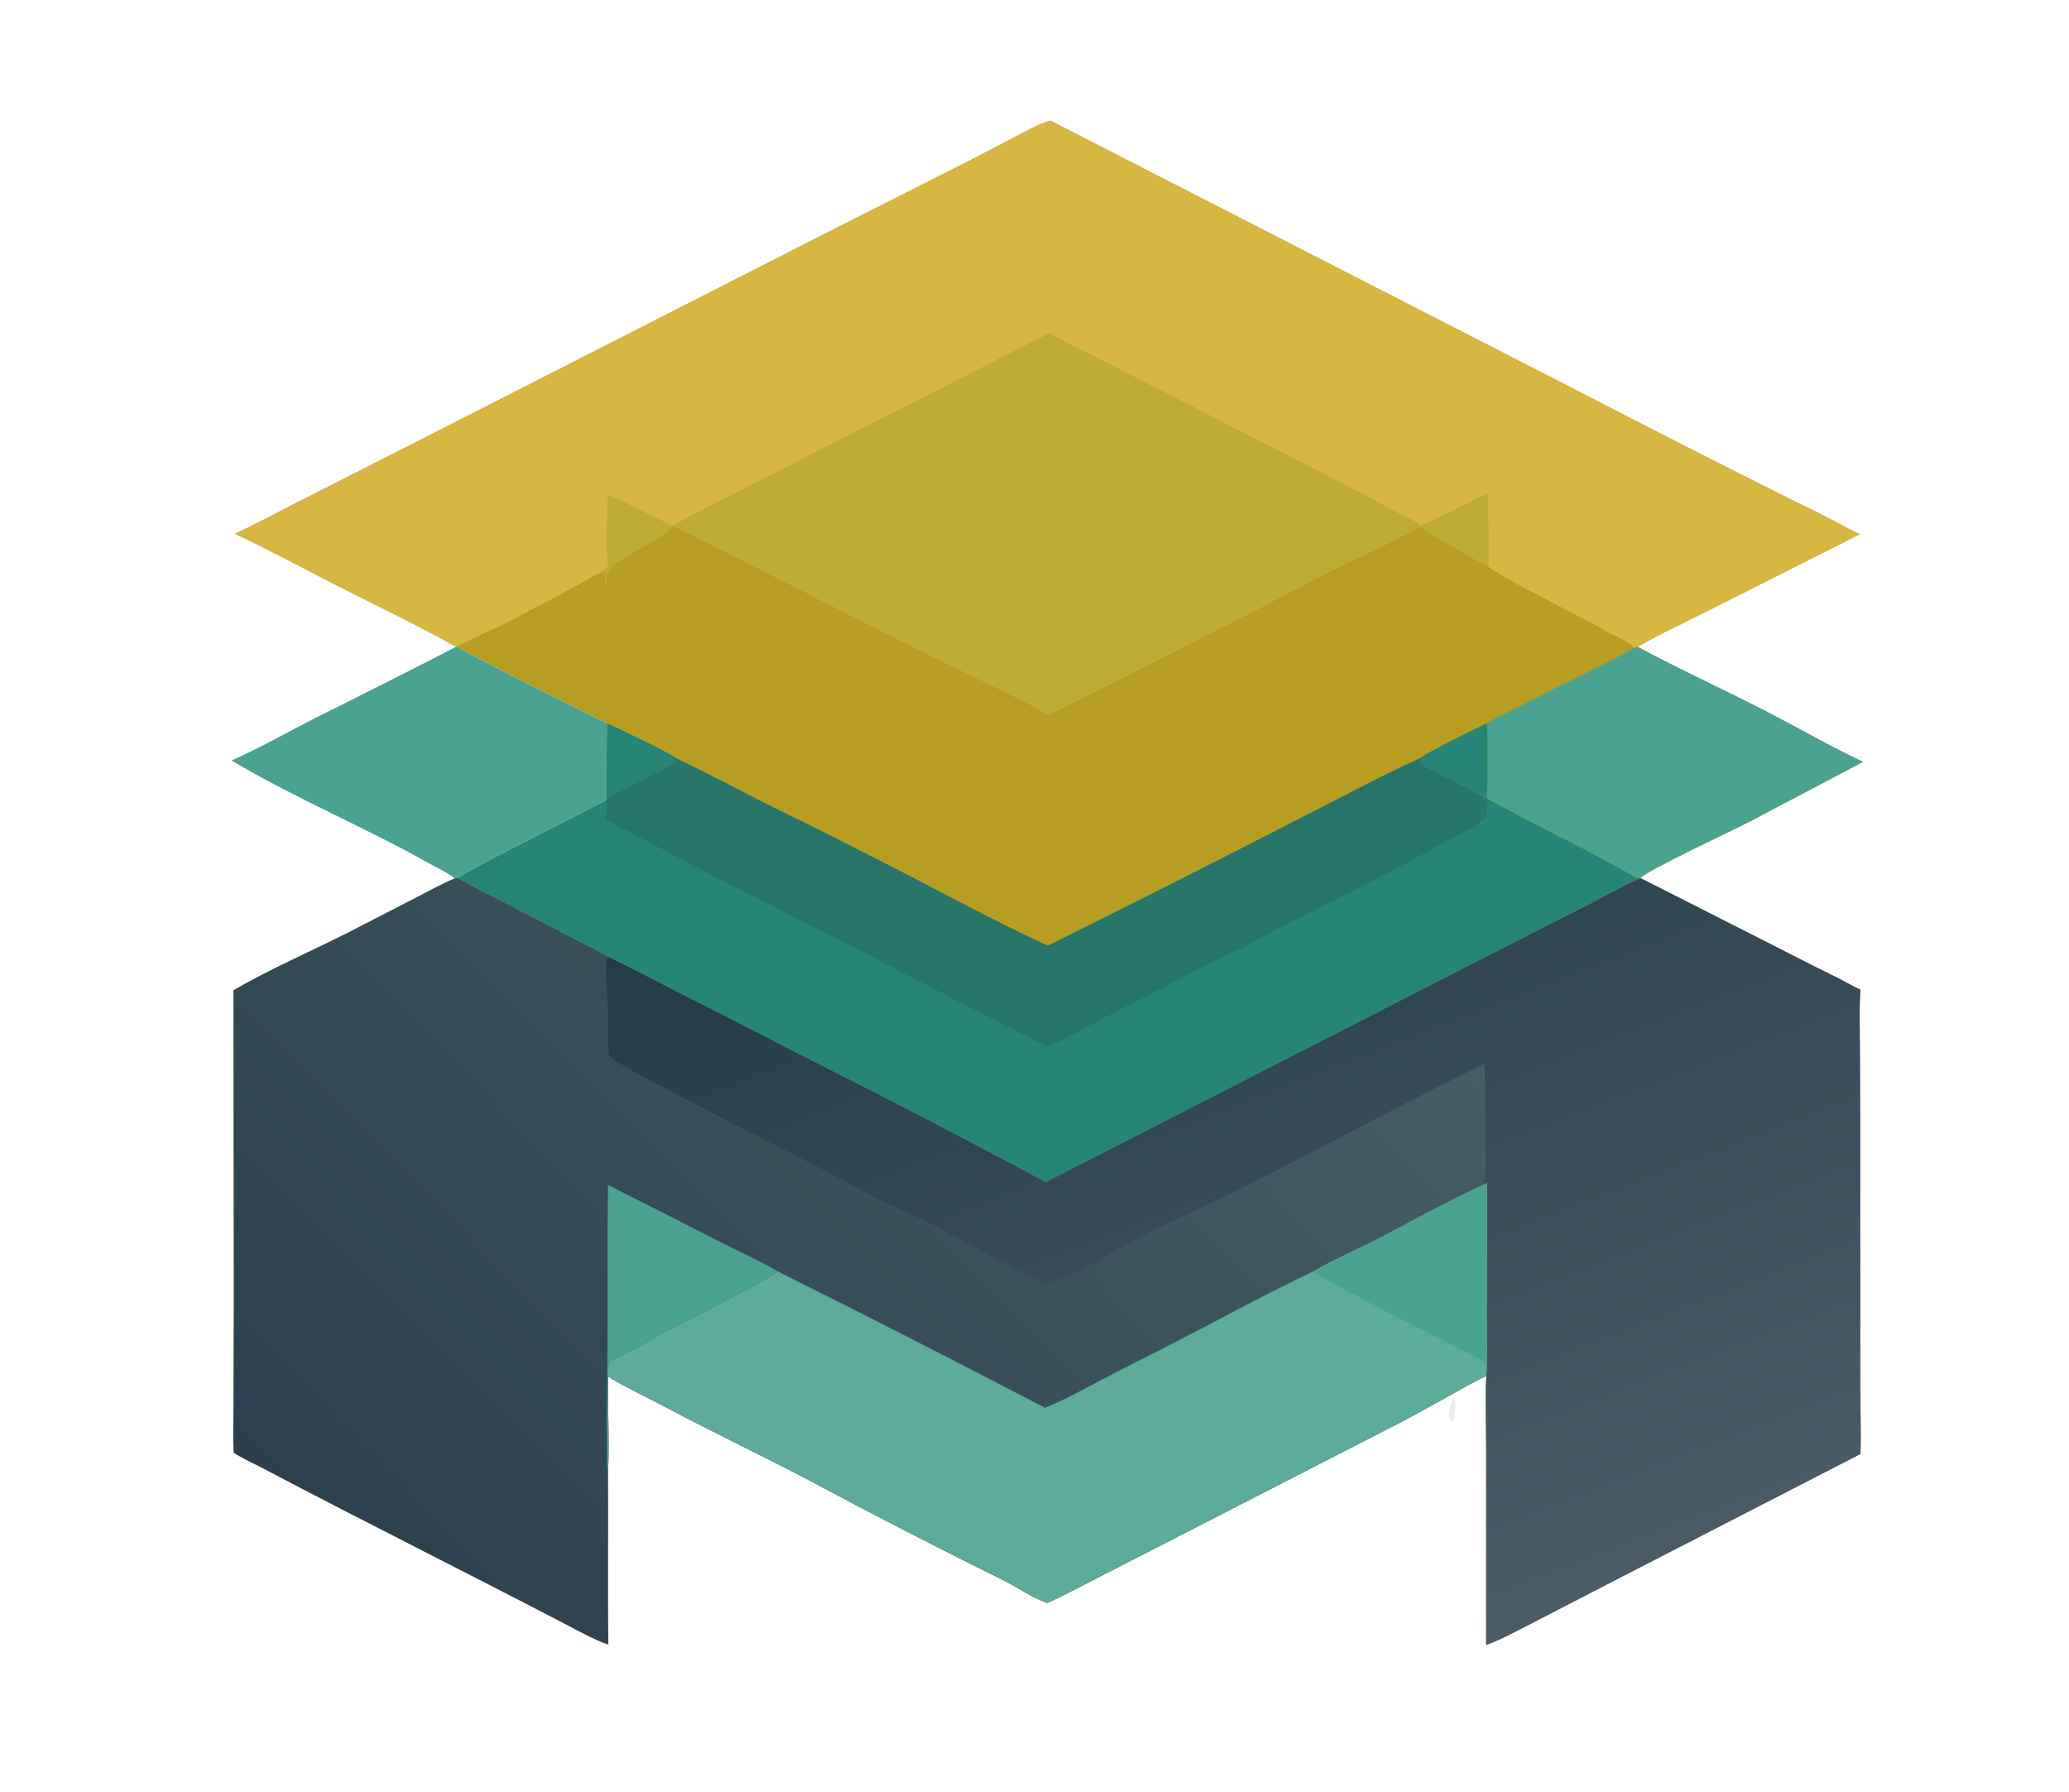
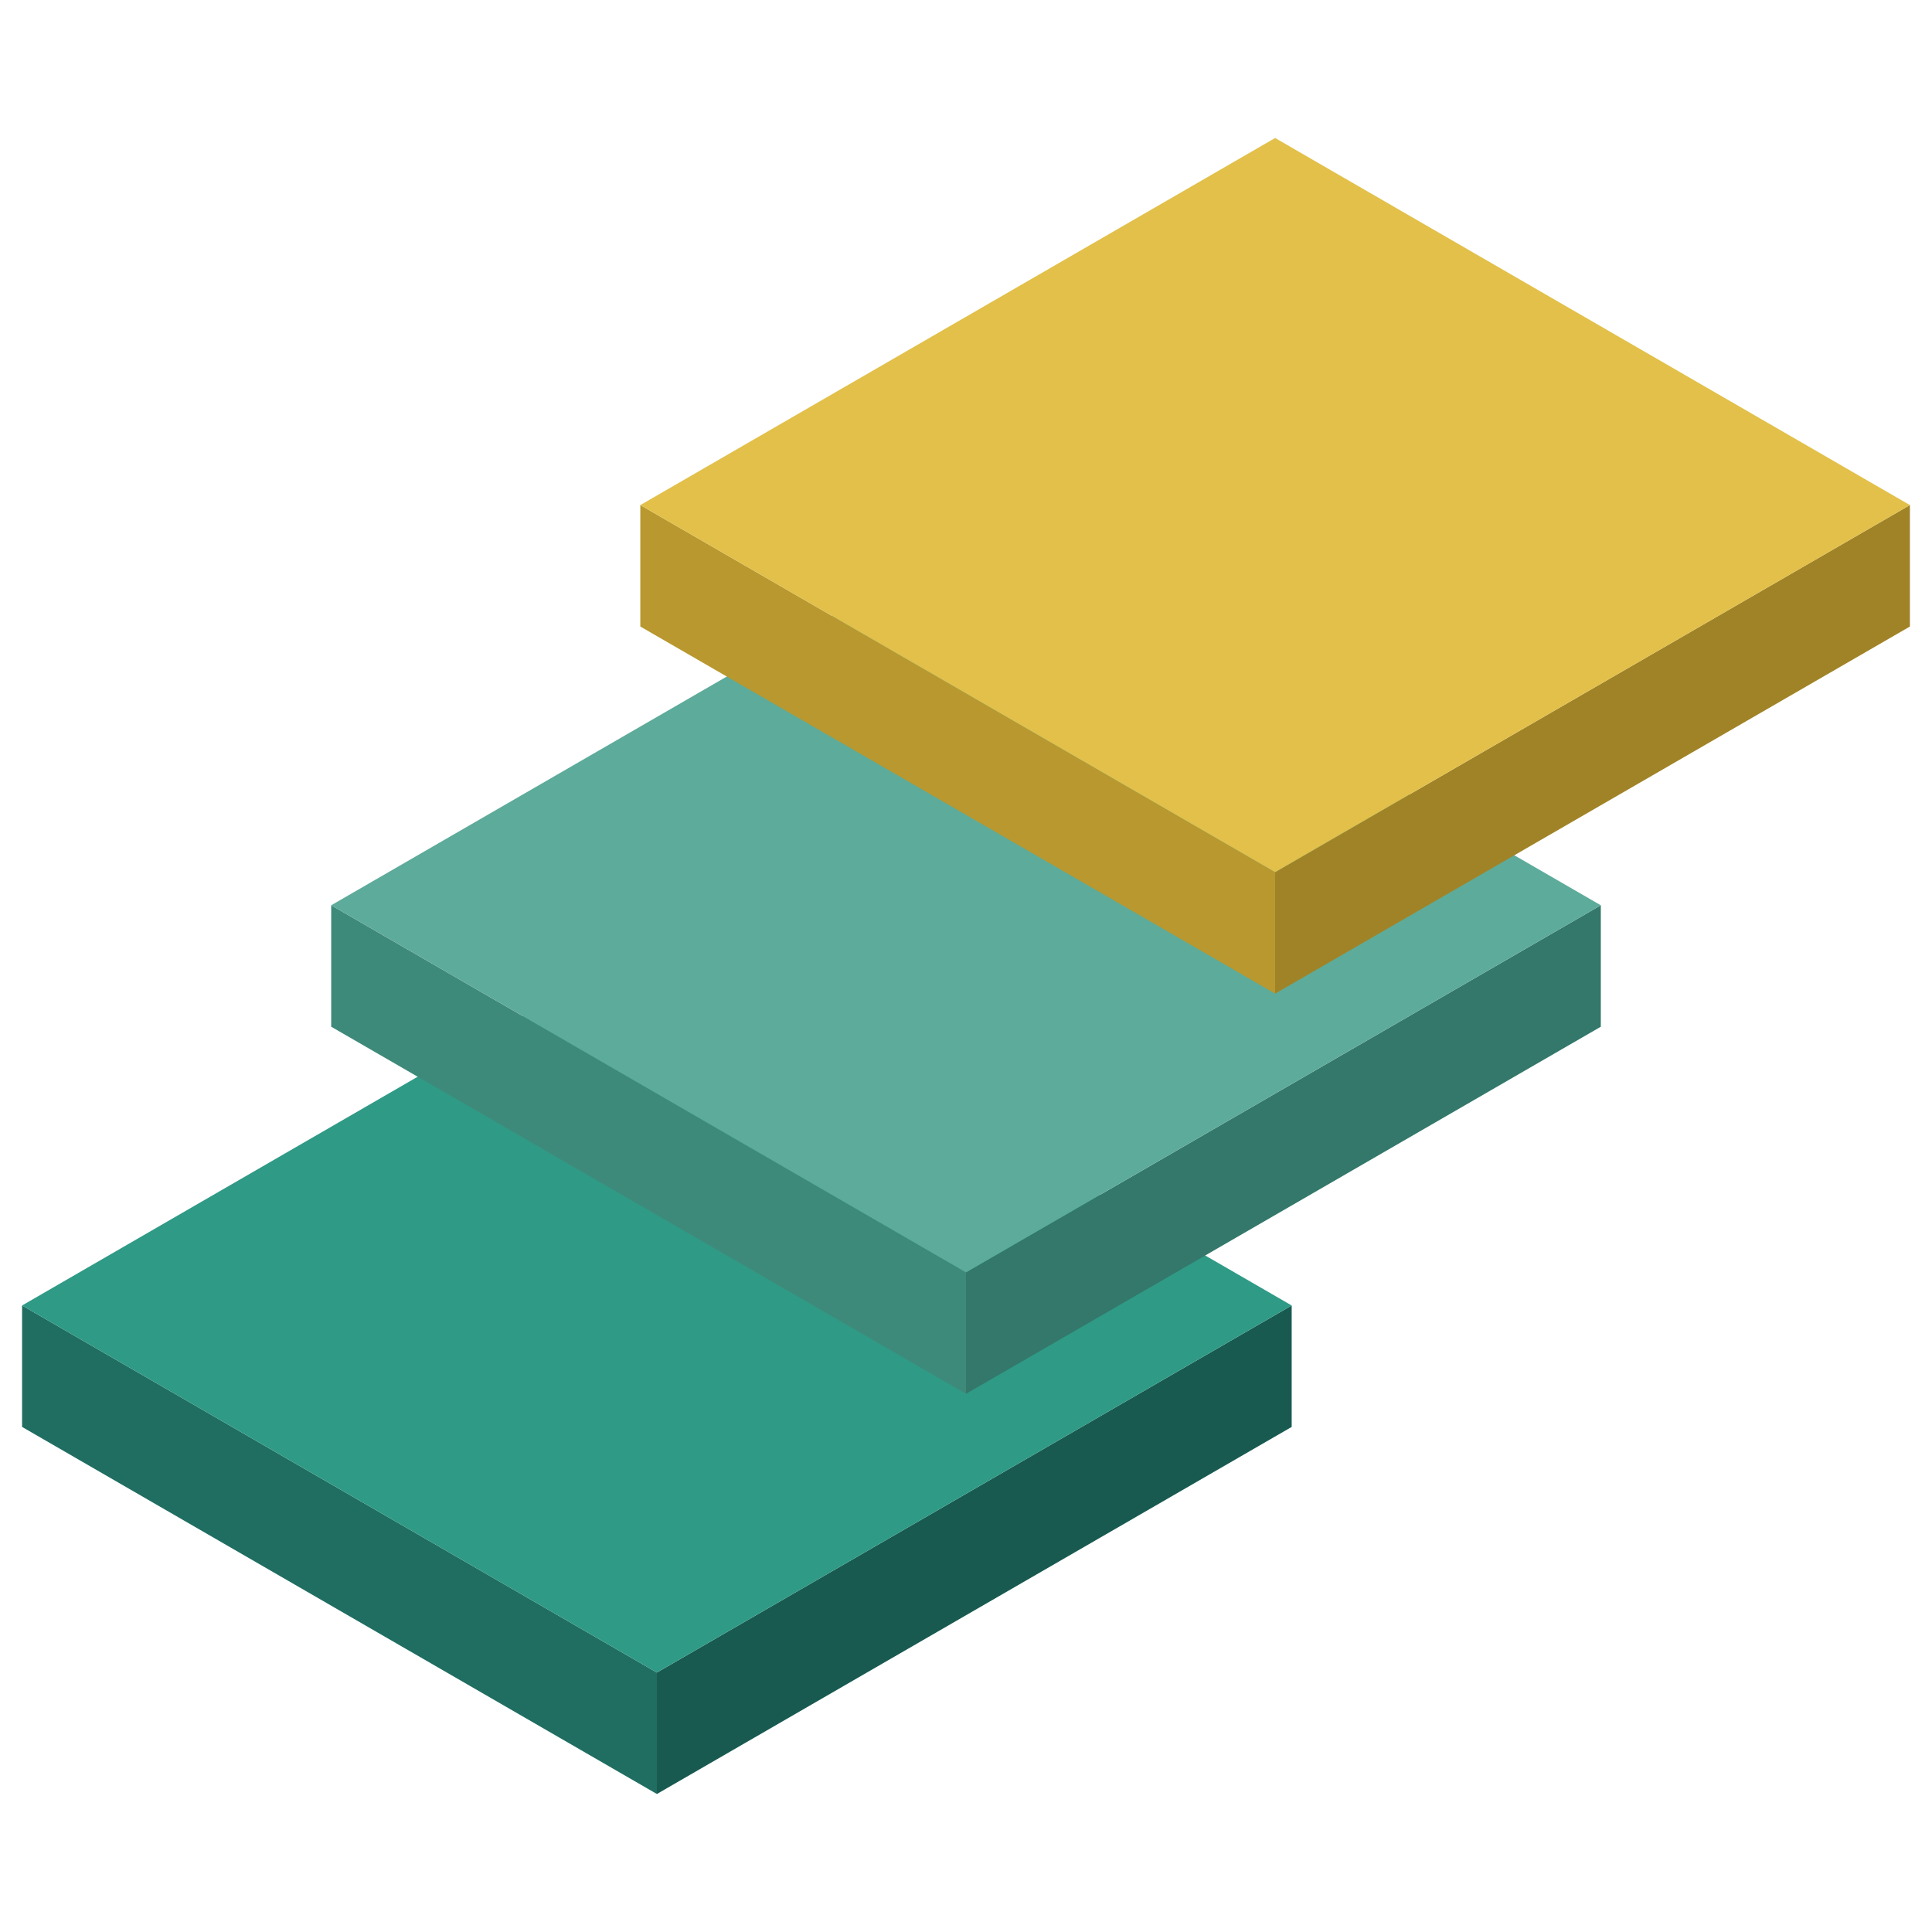
- <svg xmlns="http://www.w3.org/2000/svg" id="svg" version="1.1" viewBox="0 0 300 259.728" width="300" height="259.728">
-   <svg>
-     <defs>
-       <clipPath id="clip-1">
-         <rect x="0" y="0" transform="scale(0.14648,0.14649)" width="2048" height="1773" fill="none" />
-       </clipPath>
-       <linearGradient x1="52.577" y1="228.859" x2="172.058" y2="110.657" gradientUnits="userSpaceOnUse" id="color-1">
-         <stop offset="0" stop-color="#2c3f4e" />
-         <stop offset="1" stop-color="#445e66" />
-       </linearGradient>
-       <linearGradient x1="163.714" y1="109.694" x2="213.795" y2="238.692" gradientUnits="userSpaceOnUse" id="color-2">
-         <stop offset="0" stop-color="#243b48" />
-         <stop offset="1" stop-color="#4a5c68" />
-       </linearGradient>
-     </defs>
-     <g clip-path="url(#clip-1)" fill="none" fill-rule="nonzero" stroke="none" stroke-width="1" stroke-linecap="butt" stroke-linejoin="miter" stroke-miterlimit="10" stroke-dasharray="" stroke-dashoffset="0" font-family="none" font-weight="none" font-size="none" text-anchor="none" style="mix-blend-mode: normal">
-       <path d="M34.062,77.388c3.068,-1.407 6.226,-3.133 9.262,-4.674l17.9,-9.083l57.949,-29.53l20.942,-10.58l6.506,-3.379c1.712,-0.898 3.847,-2.124 5.665,-2.663l76.888,39.409c10.273,5.32 20.585,10.564 30.936,15.731c1.825,0.876 3.639,1.778 5.438,2.706c1.213,0.633 2.919,1.611 4.148,2.113l-22.523,11.347c-2.745,1.396 -7.264,3.502 -9.703,4.997c6.256,3.387 13.021,6.428 19.351,9.724c4.444,2.314 8.761,4.818 13.323,6.943l-16.477,8.681c-2.398,1.241 -14.736,7.002 -15.763,8.128l0.075,0.111l21.166,10.738c2.503,1.288 5.02,2.554 7.547,3.797c0.841,0.424 2.251,1.249 3.057,1.581c-0.176,2.232 -0.094,5.254 -0.081,7.548l0.038,11.227l0.004,36.01c-0.012,4.024 0.151,8.59 0.054,12.513l-34.393,17.693l-12.621,6.517c-1.978,1.008 -5.243,2.791 -7.251,3.467l0.003,-27.886c0.004,-3.448 -0.113,-7.723 0.012,-11.094c-0.791,0.321 -2.763,1.411 -3.561,1.853c-3.212,1.78 -6.17,3.485 -9.447,5.17l-33.82,17.349l-11.725,6.011c-1.673,0.839 -3.39,1.781 -5.096,2.52c-2.155,-0.705 -4.437,-2.35 -6.537,-3.374c-9.528,-4.704 -18.976,-9.566 -28.341,-14.586c-6.633,-3.479 -13.518,-6.739 -20.146,-10.254c-2.871,-1.524 -5.884,-2.909 -8.658,-4.588c-0.083,4.387 0.202,10.112 -0.033,14.224c0.07,8.171 -0.083,16.492 0.06,24.615c-1.74,-0.551 -4.295,-1.956 -5.961,-2.826c-14.607,-7.622 -29.359,-14.951 -43.936,-22.636c-1.496,-0.788 -3.013,-1.428 -4.425,-2.36c-0.133,-1.777 -0.025,-5.088 -0.025,-6.945l0.049,-15.304l-0.052,-44.769c4.546,-2.714 11.831,-5.952 16.68,-8.4l10.206,-5.261c1.517,-0.777 3.606,-1.913 5.117,-2.537l0.511,-0.105c0.725,-0.535 4.683,-2.625 5.695,-3.145c5.252,-2.696 10.518,-5.393 15.773,-8.091l0.106,-0.264c-0.128,-3.21 0.086,-7.508 0.089,-10.872c-5.134,-2.625 -10.361,-5.095 -15.456,-7.795c-2.05,-1.086 -4.396,-2.159 -6.342,-3.361l-0.099,0.021c-5.466,-3.074 -12.121,-6.243 -17.777,-9.136c-4.451,-2.277 -9.855,-5.184 -14.301,-7.248z" fill="#b89d23" />
-       <path d="M66.373,127.28c1.1,0.768 4.421,2.351 5.769,3.047l11.453,5.942c1.033,0.532 3.868,1.911 4.698,2.498c3.506,1.666 6.836,3.448 10.287,5.213c5.731,2.875 11.439,5.795 17.125,8.757c12.063,6.054 24.045,12.269 35.943,18.642l62.941,-32.232l16.43,-8.371c1.2,-0.613 6.157,-3.354 6.957,-3.407l21.166,10.738c2.503,1.288 5.02,2.554 7.547,3.797c0.841,0.424 2.251,1.249 3.057,1.581c-0.176,2.232 -0.094,5.254 -0.081,7.548l0.038,11.227l0.004,36.01c-0.012,4.024 0.151,8.59 0.054,12.513l-34.393,17.693l-12.621,6.517c-1.978,1.008 -5.243,2.791 -7.251,3.467l0.003,-27.886c0.004,-3.448 -0.113,-7.723 0.012,-11.094c-0.791,0.321 -2.763,1.411 -3.561,1.853c-3.212,1.78 -6.17,3.485 -9.447,5.17l-33.82,17.349l-11.725,6.011c-1.673,0.839 -3.39,1.781 -5.096,2.52c-2.155,-0.705 -4.437,-2.35 -6.537,-3.374c-9.528,-4.704 -18.976,-9.566 -28.341,-14.586c-6.633,-3.479 -13.518,-6.739 -20.146,-10.254c-2.871,-1.524 -5.884,-2.909 -8.658,-4.588c-0.083,4.387 0.202,10.112 -0.033,14.224c0.07,8.171 -0.083,16.492 0.06,24.615c-1.74,-0.551 -4.295,-1.956 -5.961,-2.826c-14.607,-7.622 -29.359,-14.951 -43.936,-22.636c-1.496,-0.788 -3.013,-1.428 -4.425,-2.36c-0.133,-1.777 -0.025,-5.088 -0.025,-6.945l0.049,-15.304l-0.052,-44.769c4.546,-2.714 11.831,-5.952 16.68,-8.4l10.206,-5.261c1.517,-0.777 3.606,-1.913 5.117,-2.537z" fill="url(#color-1)" />
-       <path d="M151.649,171.381l62.941,-32.232l16.43,-8.371c1.2,-0.613 6.157,-3.354 6.957,-3.407l21.166,10.738c2.503,1.288 5.02,2.554 7.547,3.797c0.841,0.424 2.251,1.249 3.057,1.581c-0.176,2.232 -0.094,5.254 -0.081,7.548l0.038,11.227l0.004,36.01c-0.012,4.024 0.151,8.59 0.054,12.513l-34.393,17.693l-12.621,6.517c-1.978,1.008 -5.243,2.791 -7.251,3.467l0.003,-27.886c0.004,-3.448 -0.113,-7.723 0.012,-11.094l0.001,-0.139c0.186,-0.854 0.063,-6.617 0.063,-7.887l0.056,-19.923c-0.138,-0.018 -0.428,-0.01 -0.579,-0.01c0.592,-1.151 0.357,-3.93 0.356,-5.343c-0.01,-3.998 -0.06,-7.994 -0.149,-11.99c-15.672,7.66 -30.895,16.344 -46.775,23.581c-5.099,2.325 -11.423,6.645 -16.588,8.31c-1.472,-0.48 -4.419,-2.074 -5.837,-2.807l-11.291,-5.934c-2.476,-1.272 -5.054,-2.287 -7.534,-3.535c-3.057,-1.537 -6.016,-3.264 -9.05,-4.844c-3.211,-1.673 -28.969,-14.585 -29.72,-15.743c-0.193,-0.297 -0.219,-0.888 -0.242,-1.244c-0.149,-2.256 -0.032,-4.549 -0.107,-6.812c-0.061,-1.837 -0.402,-3.979 -0.186,-5.797c0.044,-0.371 0.083,-0.386 0.365,-0.6c3.506,1.666 6.836,3.448 10.287,5.213c5.731,2.875 11.439,5.795 17.125,8.757c12.063,6.054 24.045,12.269 35.943,18.642z" fill="url(#color-2)" />
-       <path d="M190.456,184.317c1.471,-0.981 7.293,-3.665 9.151,-4.62c5.19,-2.672 10.733,-5.835 16.025,-8.161l-0.056,19.923c0,1.27 0.123,7.033 -0.063,7.887l-0.001,0.139c-0.791,0.321 -2.763,1.411 -3.561,1.853c-3.212,1.78 -6.17,3.485 -9.447,5.17l-33.82,17.349l-11.725,6.011c-1.673,0.839 -3.39,1.781 -5.096,2.52c-2.155,-0.705 -4.437,-2.35 -6.537,-3.374c-9.528,-4.704 -18.976,-9.566 -28.341,-14.586c-6.633,-3.479 -13.518,-6.739 -20.146,-10.254c-2.871,-1.524 -5.884,-2.909 -8.658,-4.588l0.05,-2.29c3.372,-1.301 6.402,-3.336 9.622,-4.963c4.096,-2.071 8.176,-4.179 12.214,-6.364c0.913,-0.495 1.902,-1.003 2.71,-1.652c12.965,6.478 25.874,13.07 38.724,19.775c2.997,-1.132 7.588,-3.762 10.57,-5.278c4.08,-2.036 8.142,-4.111 12.182,-6.224c5.202,-2.729 10.903,-5.8 16.204,-8.271z" fill="#5dab9a" />
-       <path d="M190.456,184.317c1.471,-0.981 7.293,-3.665 9.151,-4.62c5.19,-2.672 10.733,-5.835 16.025,-8.161l-0.056,19.923c0,1.27 0.123,7.033 -0.063,7.887l-0.086,-1.881c-6.338,-3.249 -12.735,-6.327 -18.976,-9.75c-1.156,-0.633 -5.15,-2.619 -5.996,-3.397z" fill="#49a390" />
-       <path d="M88.163,171.795c5.416,2.714 10.817,5.458 16.204,8.23c2.538,1.289 6.07,2.877 8.409,4.291c-0.808,0.649 -1.797,1.157 -2.71,1.652c-4.038,2.184 -8.118,4.292 -12.214,6.364c-3.219,1.628 -6.25,3.662 -9.622,4.963l-0.05,2.29c-0.083,4.387 0.202,10.112 -0.033,14.224c-0.168,-0.747 -0.143,-3.87 -0.149,-4.795c-0.02,-3.948 0.002,-7.896 0.067,-11.844c0.089,-8.47 -0.038,-16.927 0.097,-25.375z" fill="#49a390" />
-       <path d="M34.062,77.388c3.068,-1.407 6.226,-3.133 9.262,-4.674l17.9,-9.083l57.949,-29.53l20.942,-10.58l6.506,-3.379c1.712,-0.898 3.847,-2.124 5.665,-2.663l76.888,39.409c10.273,5.32 20.585,10.564 30.936,15.731c1.825,0.876 3.639,1.778 5.438,2.706c1.213,0.633 2.919,1.611 4.148,2.113l-22.523,11.347c-2.745,1.396 -7.264,3.502 -9.703,4.997l-0.469,0.129c-1.255,-1.192 -3.041,-1.738 -4.279,-2.496c-2.159,-1.323 -16.115,-8.194 -16.907,-9.314c-2.54,-1.236 -7.627,-4.246 -9.93,-5.737c-4.56,2.562 -9.655,4.742 -14.344,7.162c-13.119,6.839 -26.307,13.547 -39.56,20.124c-2.197,-1.396 -5.313,-2.859 -7.695,-4.031l-12.051,-5.921l-34.618,-17.515c-0.952,1.316 -4.77,3.32 -6.287,4.215c-2.4,1.416 -3.456,1.55 -3.497,4.713c-0.304,-0.48 0.261,-1.689 -0.285,-2.175c-0.273,0.082 -0.548,0.16 -0.824,0.233c-4.448,2.489 -8.942,4.897 -13.479,7.221c-2.315,1.158 -4.727,2.13 -7.007,3.36l-0.099,0.021c-5.466,-3.074 -12.121,-6.243 -17.777,-9.136c-4.451,-2.277 -9.855,-5.184 -14.301,-7.248z" fill="#d7b642" />
-       <path d="M97.617,76.185c1.738,-1.056 4.444,-2.354 6.3,-3.318l15.038,-7.686c5.718,-2.967 11.584,-5.813 17.228,-8.753l9.84,-5.004c1.86,-0.943 4.372,-2.313 6.248,-3.114c1.947,1.262 4.912,2.569 7.037,3.67l34.994,17.912c3.773,1.945 7.484,4.03 11.279,5.933c0.088,0.044 0.205,0.229 0.245,0.329l0.057,0.212c-4.56,2.562 -9.655,4.742 -14.344,7.162c-13.119,6.839 -26.307,13.547 -39.56,20.124c-2.197,-1.396 -5.313,-2.859 -7.695,-4.031l-12.051,-5.921z" fill="#bdab34" />
-       <path d="M88.138,71.743c2.209,0.898 4.311,2.039 6.462,3.059c0.849,0.403 2.171,1.114 3.017,1.383c-0.952,1.316 -4.77,3.32 -6.287,4.215c-2.4,1.416 -3.456,1.55 -3.497,4.713c-0.304,-0.48 0.261,-1.689 -0.285,-2.175c-0.273,0.082 -0.548,0.16 -0.824,0.233c0.418,-0.302 0.987,-0.638 1.432,-0.92c-0.319,-2.709 -0.147,-7.795 -0.018,-10.508z" fill="#bdab34" />
-       <path d="M205.827,76.154c1.652,-0.36 7.869,-3.717 9.907,-4.645c0.028,2.972 0.233,7.775 0.081,10.594c-2.54,-1.236 -7.627,-4.246 -9.93,-5.737z" fill="#bdab34" />
-       <path d="M88.037,104.908c1.636,0.737 8.707,4.077 9.988,5.031c4.565,2.143 8.766,4.436 13.251,6.689c6.868,3.369 13.703,6.805 20.504,10.307c6.189,3.221 13.823,7.321 20.141,10.178c12.552,-6.224 25.058,-12.54 37.516,-18.949c5.263,-2.667 10.857,-5.658 16.211,-8.12c0.374,0.842 0.568,0.748 1.305,1.202c2.48,1.527 5.514,2.705 7.957,4.22l0.666,0.194c0.768,0.557 1.305,0.743 2.561,1.433c6.315,3.47 12.949,6.526 19.173,10.17c0,0 0.576,-0.001 0.592,-0.001l0.075,0.111c-0.8,0.053 -5.757,2.794 -6.957,3.407l-16.43,8.371l-62.941,32.232c-11.898,-6.374 -23.88,-12.588 -35.943,-18.642c-5.686,-2.962 -11.394,-5.882 -17.125,-8.757c-3.451,-1.766 -6.78,-3.547 -10.287,-5.213c-0.831,-0.587 -3.665,-1.966 -4.698,-2.498l-11.453,-5.942c-1.349,-0.696 -4.669,-2.279 -5.769,-3.047c0.725,-0.535 4.683,-2.625 5.695,-3.145c5.252,-2.696 10.518,-5.393 15.773,-8.091l0.106,-0.264c-0.128,-3.21 0.086,-7.508 0.089,-10.872z" fill="#268576" />
-       <path d="M88.037,104.908c1.636,0.737 8.707,4.077 9.988,5.031c4.565,2.143 8.766,4.436 13.251,6.689c6.868,3.369 13.703,6.805 20.504,10.307c6.189,3.221 13.823,7.321 20.141,10.178c12.552,-6.224 25.058,-12.54 37.516,-18.949c5.263,-2.667 10.857,-5.658 16.211,-8.12c0.374,0.842 0.568,0.748 1.305,1.202c2.48,1.527 5.514,2.705 7.957,4.22c0.949,0.883 0.664,1.637 0.643,2.94c-1.824,1.676 -5.745,3.472 -8.001,4.746c-8.448,4.771 -17.35,8.731 -25.847,13.43c-1.866,1.032 -3.948,1.887 -5.855,2.873l-17.351,8.937c-1.616,0.822 -5.177,2.922 -6.668,3.334c-8.277,-4.113 -16.385,-8.376 -24.581,-12.609l-24.102,-12.266c-4.939,-2.532 -10.314,-5.537 -15.236,-7.933c0.002,-0.73 0.048,-2.222 -0.07,-2.873l0.106,-0.264c-0.128,-3.21 0.086,-7.508 0.089,-10.872z" fill="#28756a" />
-       <path d="M88.037,104.908c1.636,0.737 8.707,4.077 9.988,5.031c-0.061,0.258 -0.116,0.464 -0.192,0.717c-2.776,1.53 -5.645,2.884 -8.424,4.406c-0.476,0.26 -0.949,0.533 -1.461,0.718c-0.128,-3.21 0.086,-7.508 0.089,-10.872z" fill="#268576" />
-       <path d="M237.469,93.783c6.256,3.387 13.021,6.428 19.351,9.724c4.444,2.314 8.761,4.818 13.323,6.943l-16.477,8.681c-2.398,1.241 -14.736,7.002 -15.763,8.128c-0.016,0 -0.592,0.002 -0.592,0.001c-6.224,-3.644 -12.858,-6.7 -19.173,-10.17c-1.255,-0.69 -1.793,-0.876 -2.561,-1.433c0.12,-1.6 0.211,-9.385 -0.003,-10.786c1.743,-1.092 4.878,-2.465 6.757,-3.462c4.655,-2.47 10.147,-4.916 14.669,-7.497z" fill="#49a390" />
-       <path d="M215.574,104.871c0.214,1.401 0.123,9.186 0.003,10.786l-0.666,-0.194c-2.443,-1.515 -5.477,-2.693 -7.957,-4.22c-0.737,-0.454 -0.932,-0.36 -1.305,-1.202c1.978,-1.329 7.83,-4.194 9.926,-5.171z" fill="#268576" />
-       <path d="M66.239,93.752c1.946,1.202 4.291,2.275 6.342,3.361c5.096,2.7 10.323,5.169 15.456,7.795c-0.003,3.364 -0.217,7.662 -0.089,10.872l-0.106,0.264c-5.255,2.698 -10.521,5.395 -15.773,8.091c-1.013,0.52 -4.971,2.61 -5.695,3.145l-0.511,0.105c-0.256,-0.518 -3.07,-1.888 -3.759,-2.276c-9.295,-5.227 -19.392,-9.404 -28.543,-14.857c3.943,-1.714 8.173,-4.135 12.042,-6.103c6.87,-3.412 13.716,-6.871 20.539,-10.378z" fill="#49a390" />
-       <path d="M210.863,202.574c0.284,0.396 0.053,2.366 0.031,2.95c-0.016,0.442 -0.114,0.391 -0.457,0.633c-0.715,-0.751 -0.101,-2.835 0.426,-3.583z" fill="#eaedeb" />
-     </g>
-   </svg>
+ <svg xmlns="http://www.w3.org/2000/svg" viewBox="162 182 700 700" width="700" height="700">
+   <polygon points="170,655 400,788 400,832 170,699" fill="#1f6e61" />
+   <polygon points="400,788 630,655 630,699 400,832" fill="#185a50" />
+   <polygon points="170,655 400,522 630,655 400,788" fill="#2f9a86" />
+   <polygon points="282,510 512,643 512,687 282,554" fill="#3e8a7a" />
+   <polygon points="512,643 742,510 742,554 512,687" fill="#33786a" />
+   <polygon points="282,510 512,377 742,510 512,643" fill="#5dab9a" />
+   <polygon points="394,365 624,498 624,542 394,409" fill="#b8982f" />
+   <polygon points="624,498 854,365 854,409 624,542" fill="#a08327" />
+   <polygon points="394,365 624,232 854,365 624,498" fill="#e2c04a" />
</svg>
